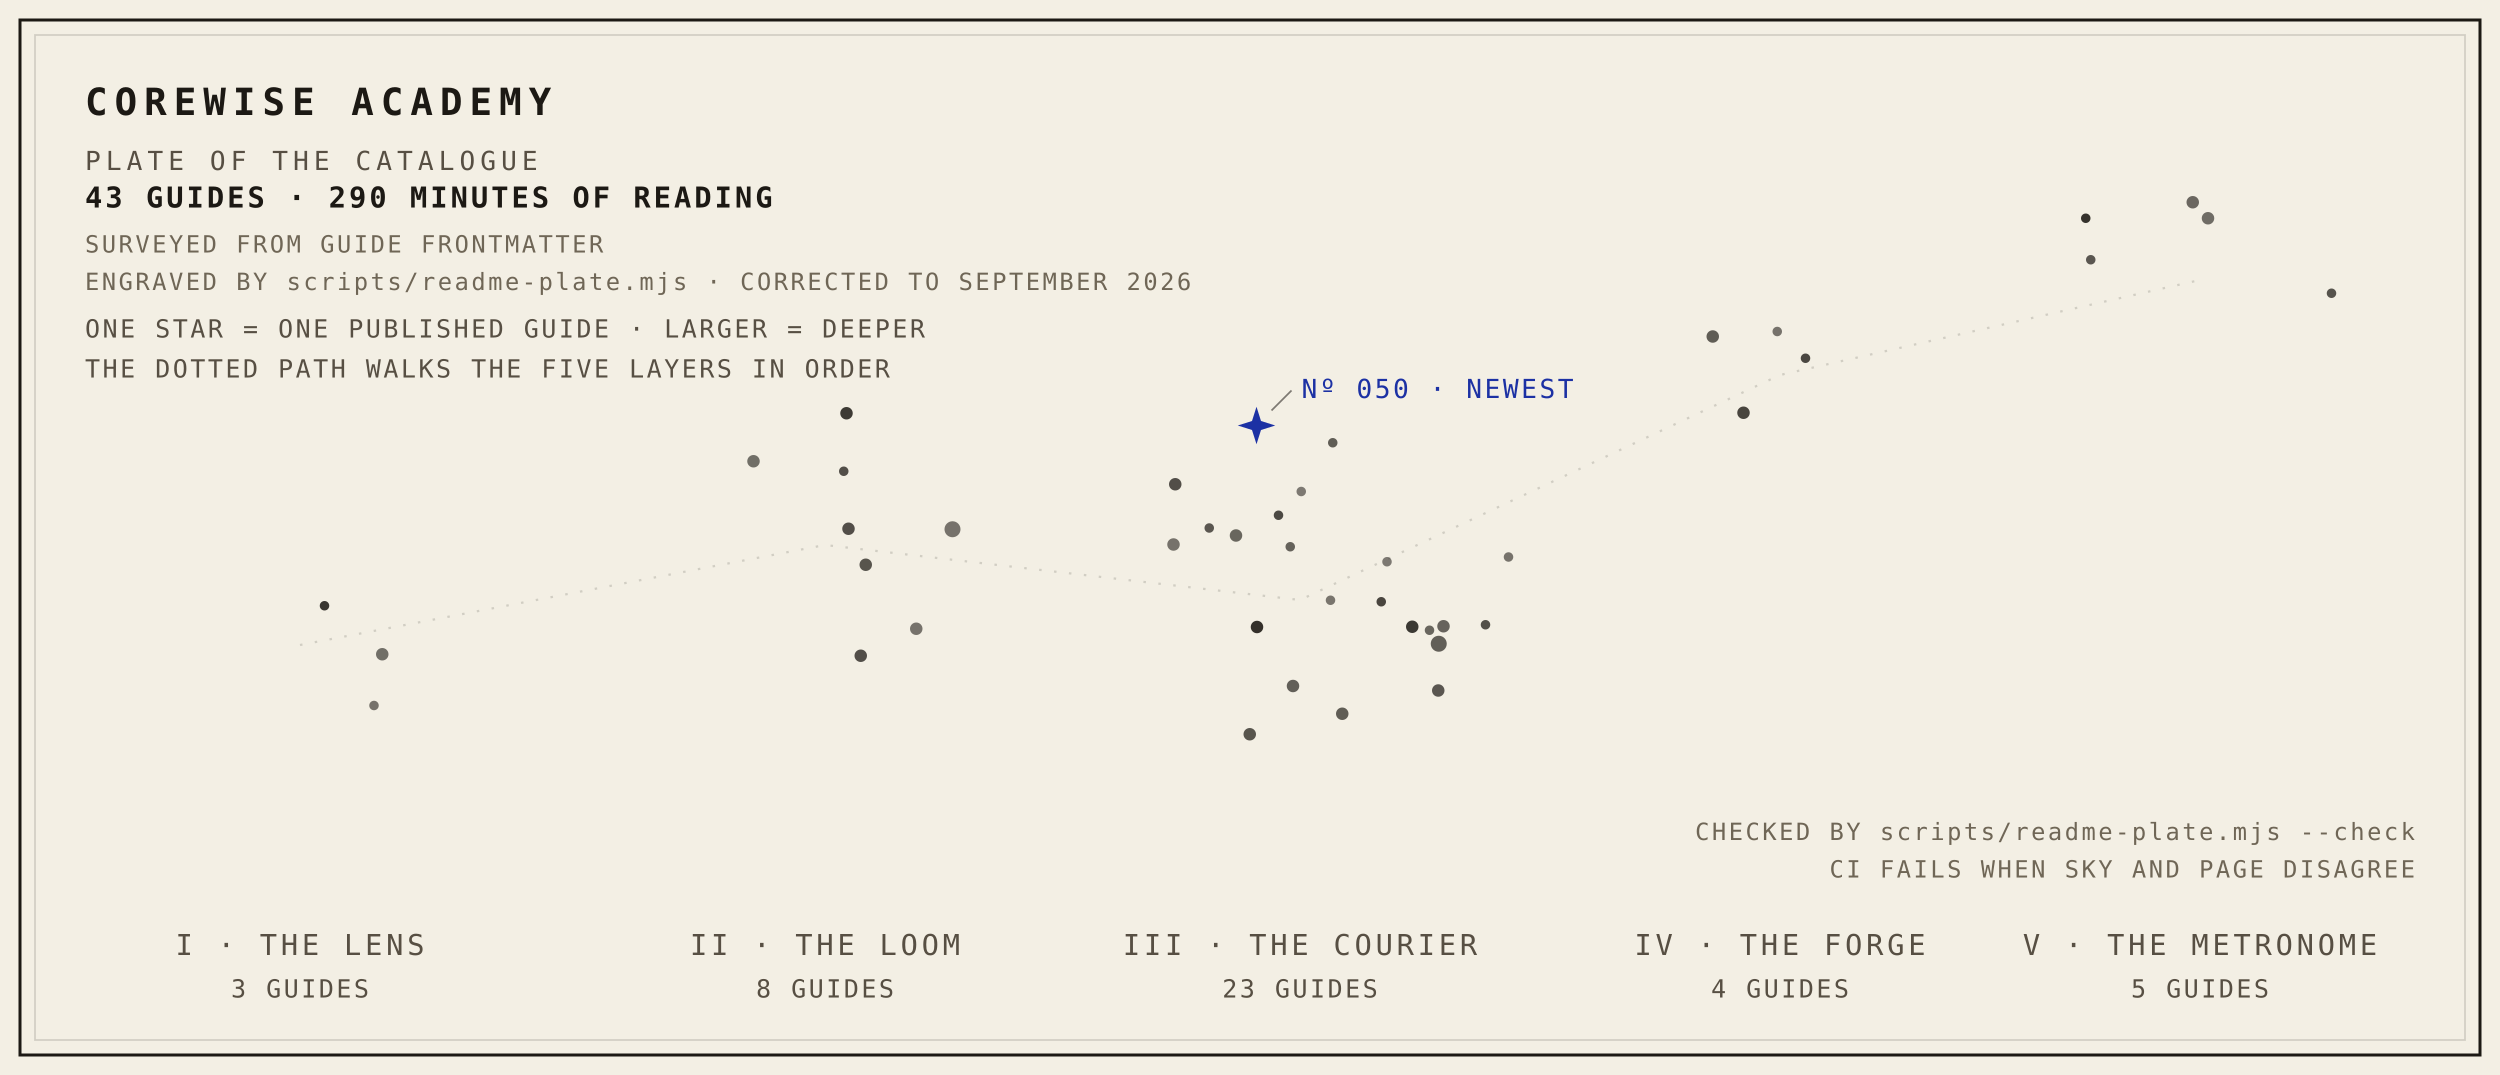
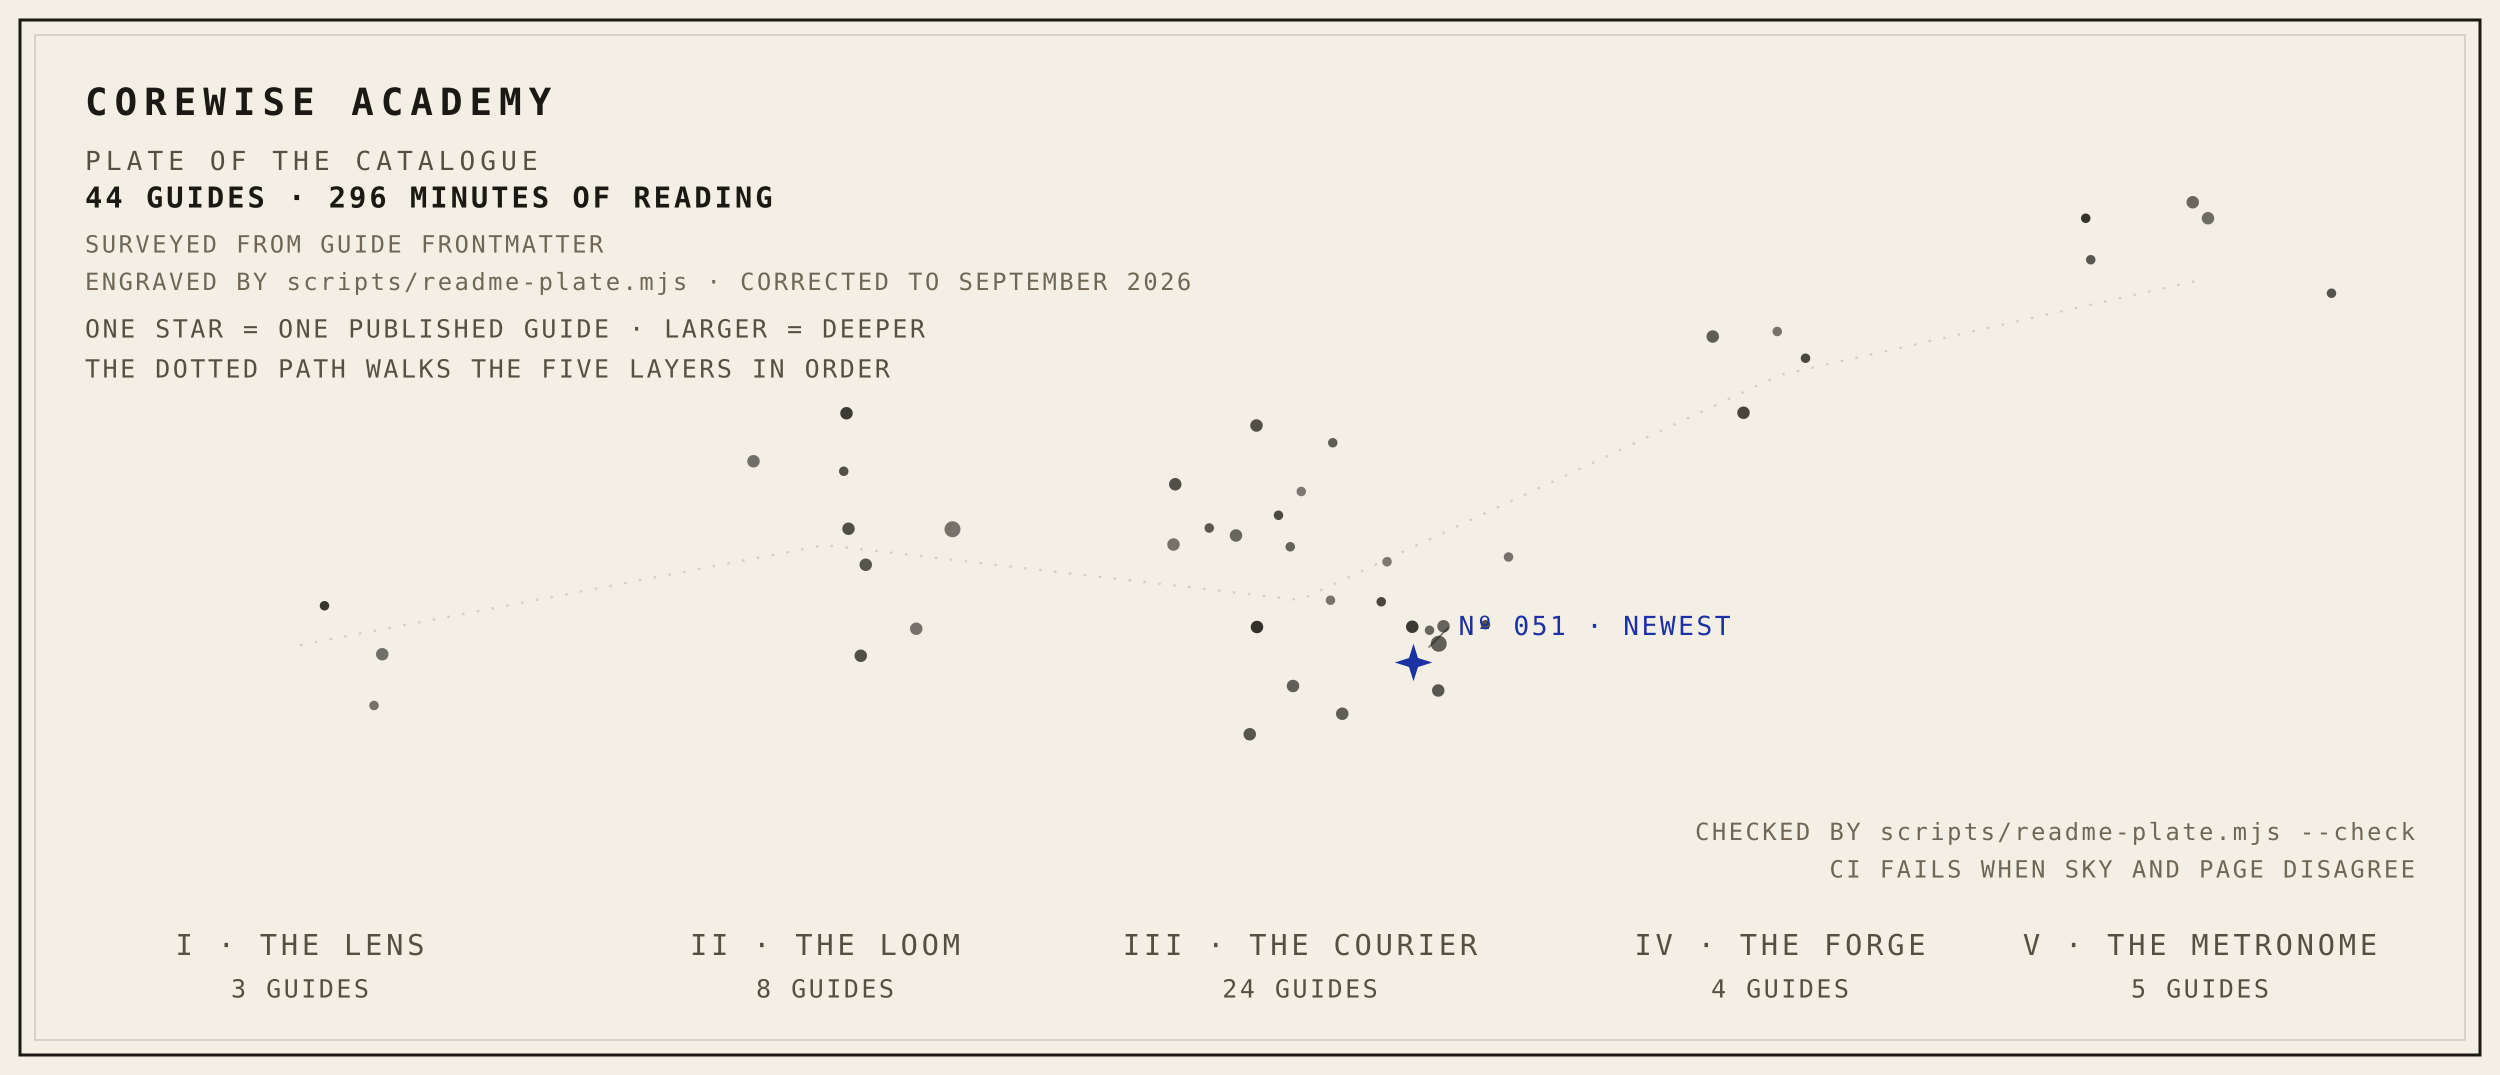
- <svg xmlns="http://www.w3.org/2000/svg" viewBox="0 0 1000 430" role="img" aria-label="Chart of the CoreWise Academy catalogue: 43 published guides as stars in five constellations, one per curriculum layer.">
+ <svg xmlns="http://www.w3.org/2000/svg" viewBox="0 0 1000 430" role="img" aria-label="Chart of the CoreWise Academy catalogue: 44 published guides as stars in five constellations, one per curriculum layer.">
  <g font-family="ui-monospace, 'IBM Plex Mono', SFMono-Regular, Menlo, monospace">
    <rect x="0" y="0" width="1000" height="430" fill="#f3efe4" />
    <rect x="8" y="8" width="984" height="414" fill="none" stroke="#1c1914" stroke-width="1.2" />
    <rect x="14" y="14" width="972" height="402" fill="none" stroke="#1c1914" stroke-opacity="0.16" stroke-width="0.7" />
    <path d="M 120 258 L 330 218 L 520 240 L 712 150 L 880 112" fill="none" stroke="#1c1914" stroke-opacity="0.16" stroke-width="0.9" stroke-dasharray="1 5" />
    <circle cx="129.8" cy="242.3" r="1.9" fill="#1c1914" fill-opacity="0.86" />
    <circle cx="149.6" cy="282.2" r="1.9" fill="#1c1914" fill-opacity="0.58" />
    <circle cx="152.9" cy="261.7" r="2.5" fill="#1c1914" fill-opacity="0.6" />
    <text x="120" y="382" text-anchor="middle" font-size="11.5" letter-spacing="1.5" fill="#574f43">I · THE LENS</text>
    <text x="120" y="399" text-anchor="middle" font-size="10" letter-spacing="1" fill="#574f43">3 GUIDES</text>
    <circle cx="337.5" cy="188.5" r="1.9" fill="#1c1914" fill-opacity="0.75" />
    <circle cx="381" cy="211.7" r="3.2" fill="#1c1914" fill-opacity="0.58" />
    <circle cx="301.4" cy="184.5" r="2.5" fill="#1c1914" fill-opacity="0.6" />
    <circle cx="338.6" cy="165.3" r="2.5" fill="#1c1914" fill-opacity="0.84" />
    <circle cx="344.3" cy="262.3" r="2.5" fill="#1c1914" fill-opacity="0.75" />
    <circle cx="366.5" cy="251.5" r="2.5" fill="#1c1914" fill-opacity="0.58" />
    <circle cx="346.3" cy="225.9" r="2.5" fill="#1c1914" fill-opacity="0.72" />
    <circle cx="339.4" cy="211.5" r="2.5" fill="#1c1914" fill-opacity="0.75" />
    <text x="330" y="382" text-anchor="middle" font-size="11.5" letter-spacing="1.5" fill="#574f43">II · THE LOOM</text>
    <text x="330" y="399" text-anchor="middle" font-size="10" letter-spacing="1" fill="#574f43">8 GUIDES</text>
    <circle cx="575.3" cy="276.2" r="2.5" fill="#1c1914" fill-opacity="0.71" />
    <circle cx="469.4" cy="217.8" r="2.5" fill="#1c1914" fill-opacity="0.58" />
    <circle cx="564.9" cy="250.7" r="2.5" fill="#1c1914" fill-opacity="0.85" />
    <circle cx="516.1" cy="218.7" r="1.9" fill="#1c1914" fill-opacity="0.66" />
    <circle cx="536.9" cy="285.5" r="2.5" fill="#1c1914" fill-opacity="0.68" />
    <circle cx="552.5" cy="240.7" r="1.9" fill="#1c1914" fill-opacity="0.79" />
    <circle cx="517.2" cy="274.4" r="2.5" fill="#1c1914" fill-opacity="0.67" />
    <circle cx="483.7" cy="211.2" r="1.9" fill="#1c1914" fill-opacity="0.71" />
    <circle cx="533.1" cy="177.1" r="1.9" fill="#1c1914" fill-opacity="0.68" />
    <circle cx="571.8" cy="252.1" r="1.9" fill="#1c1914" fill-opacity="0.64" />
    <circle cx="494.4" cy="214.2" r="2.5" fill="#1c1914" fill-opacity="0.64" />
    <circle cx="520.5" cy="196.6" r="1.9" fill="#1c1914" fill-opacity="0.55" />
    <circle cx="575.5" cy="257.5" r="3.2" fill="#1c1914" fill-opacity="0.67" />
    <circle cx="532.2" cy="240.1" r="1.9" fill="#1c1914" fill-opacity="0.57" />
    <circle cx="470.1" cy="193.7" r="2.5" fill="#1c1914" fill-opacity="0.75" />
-     <path d="M12 0 L14.88 9.12 L24 12 L14.88 14.88 L12 24 L9.12 14.88 L0 12 L9.12 9.12 Z" transform="translate(495.10 162.70) scale(0.625)" fill="#1c31a4" />
+     <circle cx="502.6" cy="170.2" r="2.5" fill="#1c1914" fill-opacity="0.75" />
    <circle cx="499.9" cy="293.7" r="2.5" fill="#1c1914" fill-opacity="0.72" />
    <circle cx="511.4" cy="206.1" r="1.9" fill="#1c1914" fill-opacity="0.77" />
    <circle cx="603.4" cy="222.8" r="1.9" fill="#1c1914" fill-opacity="0.58" />
    <circle cx="502.8" cy="250.8" r="2.5" fill="#1c1914" fill-opacity="0.89" />
    <circle cx="577.4" cy="250.5" r="2.5" fill="#1c1914" fill-opacity="0.65" />
+     <path d="M12 0 L14.88 9.12 L24 12 L14.88 14.88 L12 24 L9.12 14.88 L0 12 L9.12 9.12 Z" transform="translate(557.90 257.50) scale(0.625)" fill="#1c31a4" />
    <circle cx="594.2" cy="249.9" r="1.9" fill="#1c1914" fill-opacity="0.74" />
    <circle cx="554.8" cy="224.7" r="1.9" fill="#1c1914" fill-opacity="0.55" />
    <text x="520" y="382" text-anchor="middle" font-size="11.5" letter-spacing="1.5" fill="#574f43">III · THE COURIER</text>
-     <text x="520" y="399" text-anchor="middle" font-size="10" letter-spacing="1" fill="#574f43">23 GUIDES</text>
+     <text x="520" y="399" text-anchor="middle" font-size="10" letter-spacing="1" fill="#574f43">24 GUIDES</text>
    <circle cx="710.9" cy="132.6" r="1.9" fill="#1c1914" fill-opacity="0.58" />
    <circle cx="722.2" cy="143.3" r="1.9" fill="#1c1914" fill-opacity="0.78" />
    <circle cx="697.4" cy="165.1" r="2.5" fill="#1c1914" fill-opacity="0.79" />
    <circle cx="685.1" cy="134.6" r="2.5" fill="#1c1914" fill-opacity="0.68" />
    <text x="712" y="382" text-anchor="middle" font-size="11.5" letter-spacing="1.5" fill="#574f43">IV · THE FORGE</text>
    <text x="712" y="399" text-anchor="middle" font-size="10" letter-spacing="1" fill="#574f43">4 GUIDES</text>
    <circle cx="883.2" cy="87.3" r="2.5" fill="#1c1914" fill-opacity="0.61" />
    <circle cx="836.3" cy="103.9" r="1.9" fill="#1c1914" fill-opacity="0.71" />
    <circle cx="877.1" cy="80.9" r="2.5" fill="#1c1914" fill-opacity="0.63" />
    <circle cx="932.6" cy="117.3" r="1.9" fill="#1c1914" fill-opacity="0.73" />
    <circle cx="834.3" cy="87.3" r="1.9" fill="#1c1914" fill-opacity="0.88" />
    <text x="880" y="382" text-anchor="middle" font-size="11.5" letter-spacing="1.5" fill="#574f43">V · THE METRONOME</text>
    <text x="880" y="399" text-anchor="middle" font-size="10" letter-spacing="1" fill="#574f43">5 GUIDES</text>
-     <path d="M 508.6 164.2 L 516.6 156.2" stroke="#1c1914" stroke-opacity="0.55" stroke-width="0.7" fill="none" />
-     <text x="520.6" y="159.2" font-size="10.5" letter-spacing="1" fill="#1c31a4">Nº 050 · NEWEST</text>
+     <path d="M 571.4 259 L 579.4 251" stroke="#1c1914" stroke-opacity="0.55" stroke-width="0.7" fill="none" />
+     <text x="583.4" y="254" font-size="10.5" letter-spacing="1" fill="#1c31a4">Nº 051 · NEWEST</text>
    <text x="34" y="46" font-size="15" letter-spacing="2.8" fill="#1c1914" font-weight="600">COREWISE ACADEMY</text>
    <text x="34" y="68" font-size="10.5" letter-spacing="2" fill="#574f43" font-weight="400">PLATE OF THE CATALOGUE</text>
-     <text x="34" y="83" font-size="11.5" letter-spacing="1.2" fill="#1c1914" font-weight="600">43 GUIDES · 290 MINUTES OF READING</text>
+     <text x="34" y="83" font-size="11.5" letter-spacing="1.2" fill="#1c1914" font-weight="600">44 GUIDES · 296 MINUTES OF READING</text>
    <text x="34" y="101" font-size="9.5" letter-spacing="1" fill="#6f6656" font-weight="400">SURVEYED FROM GUIDE FRONTMATTER</text>
    <text x="34" y="116" font-size="9.5" letter-spacing="1" fill="#6f6656" font-weight="400">ENGRAVED BY scripts/readme-plate.mjs · CORRECTED TO SEPTEMBER 2026</text>
    <text x="34" y="135" font-size="10" letter-spacing="1" fill="#574f43">ONE STAR = ONE PUBLISHED GUIDE · LARGER = DEEPER</text>
    <text x="34" y="151" font-size="10" letter-spacing="1" fill="#574f43">THE DOTTED PATH WALKS THE FIVE LAYERS IN ORDER</text>
    <text x="966" y="336" text-anchor="end" font-size="9.5" letter-spacing="1" fill="#6f6656">CHECKED BY scripts/readme-plate.mjs --check</text>
    <text x="966" y="351" text-anchor="end" font-size="9.5" letter-spacing="1" fill="#6f6656">CI FAILS WHEN SKY AND PAGE DISAGREE</text>
  </g>
</svg>
